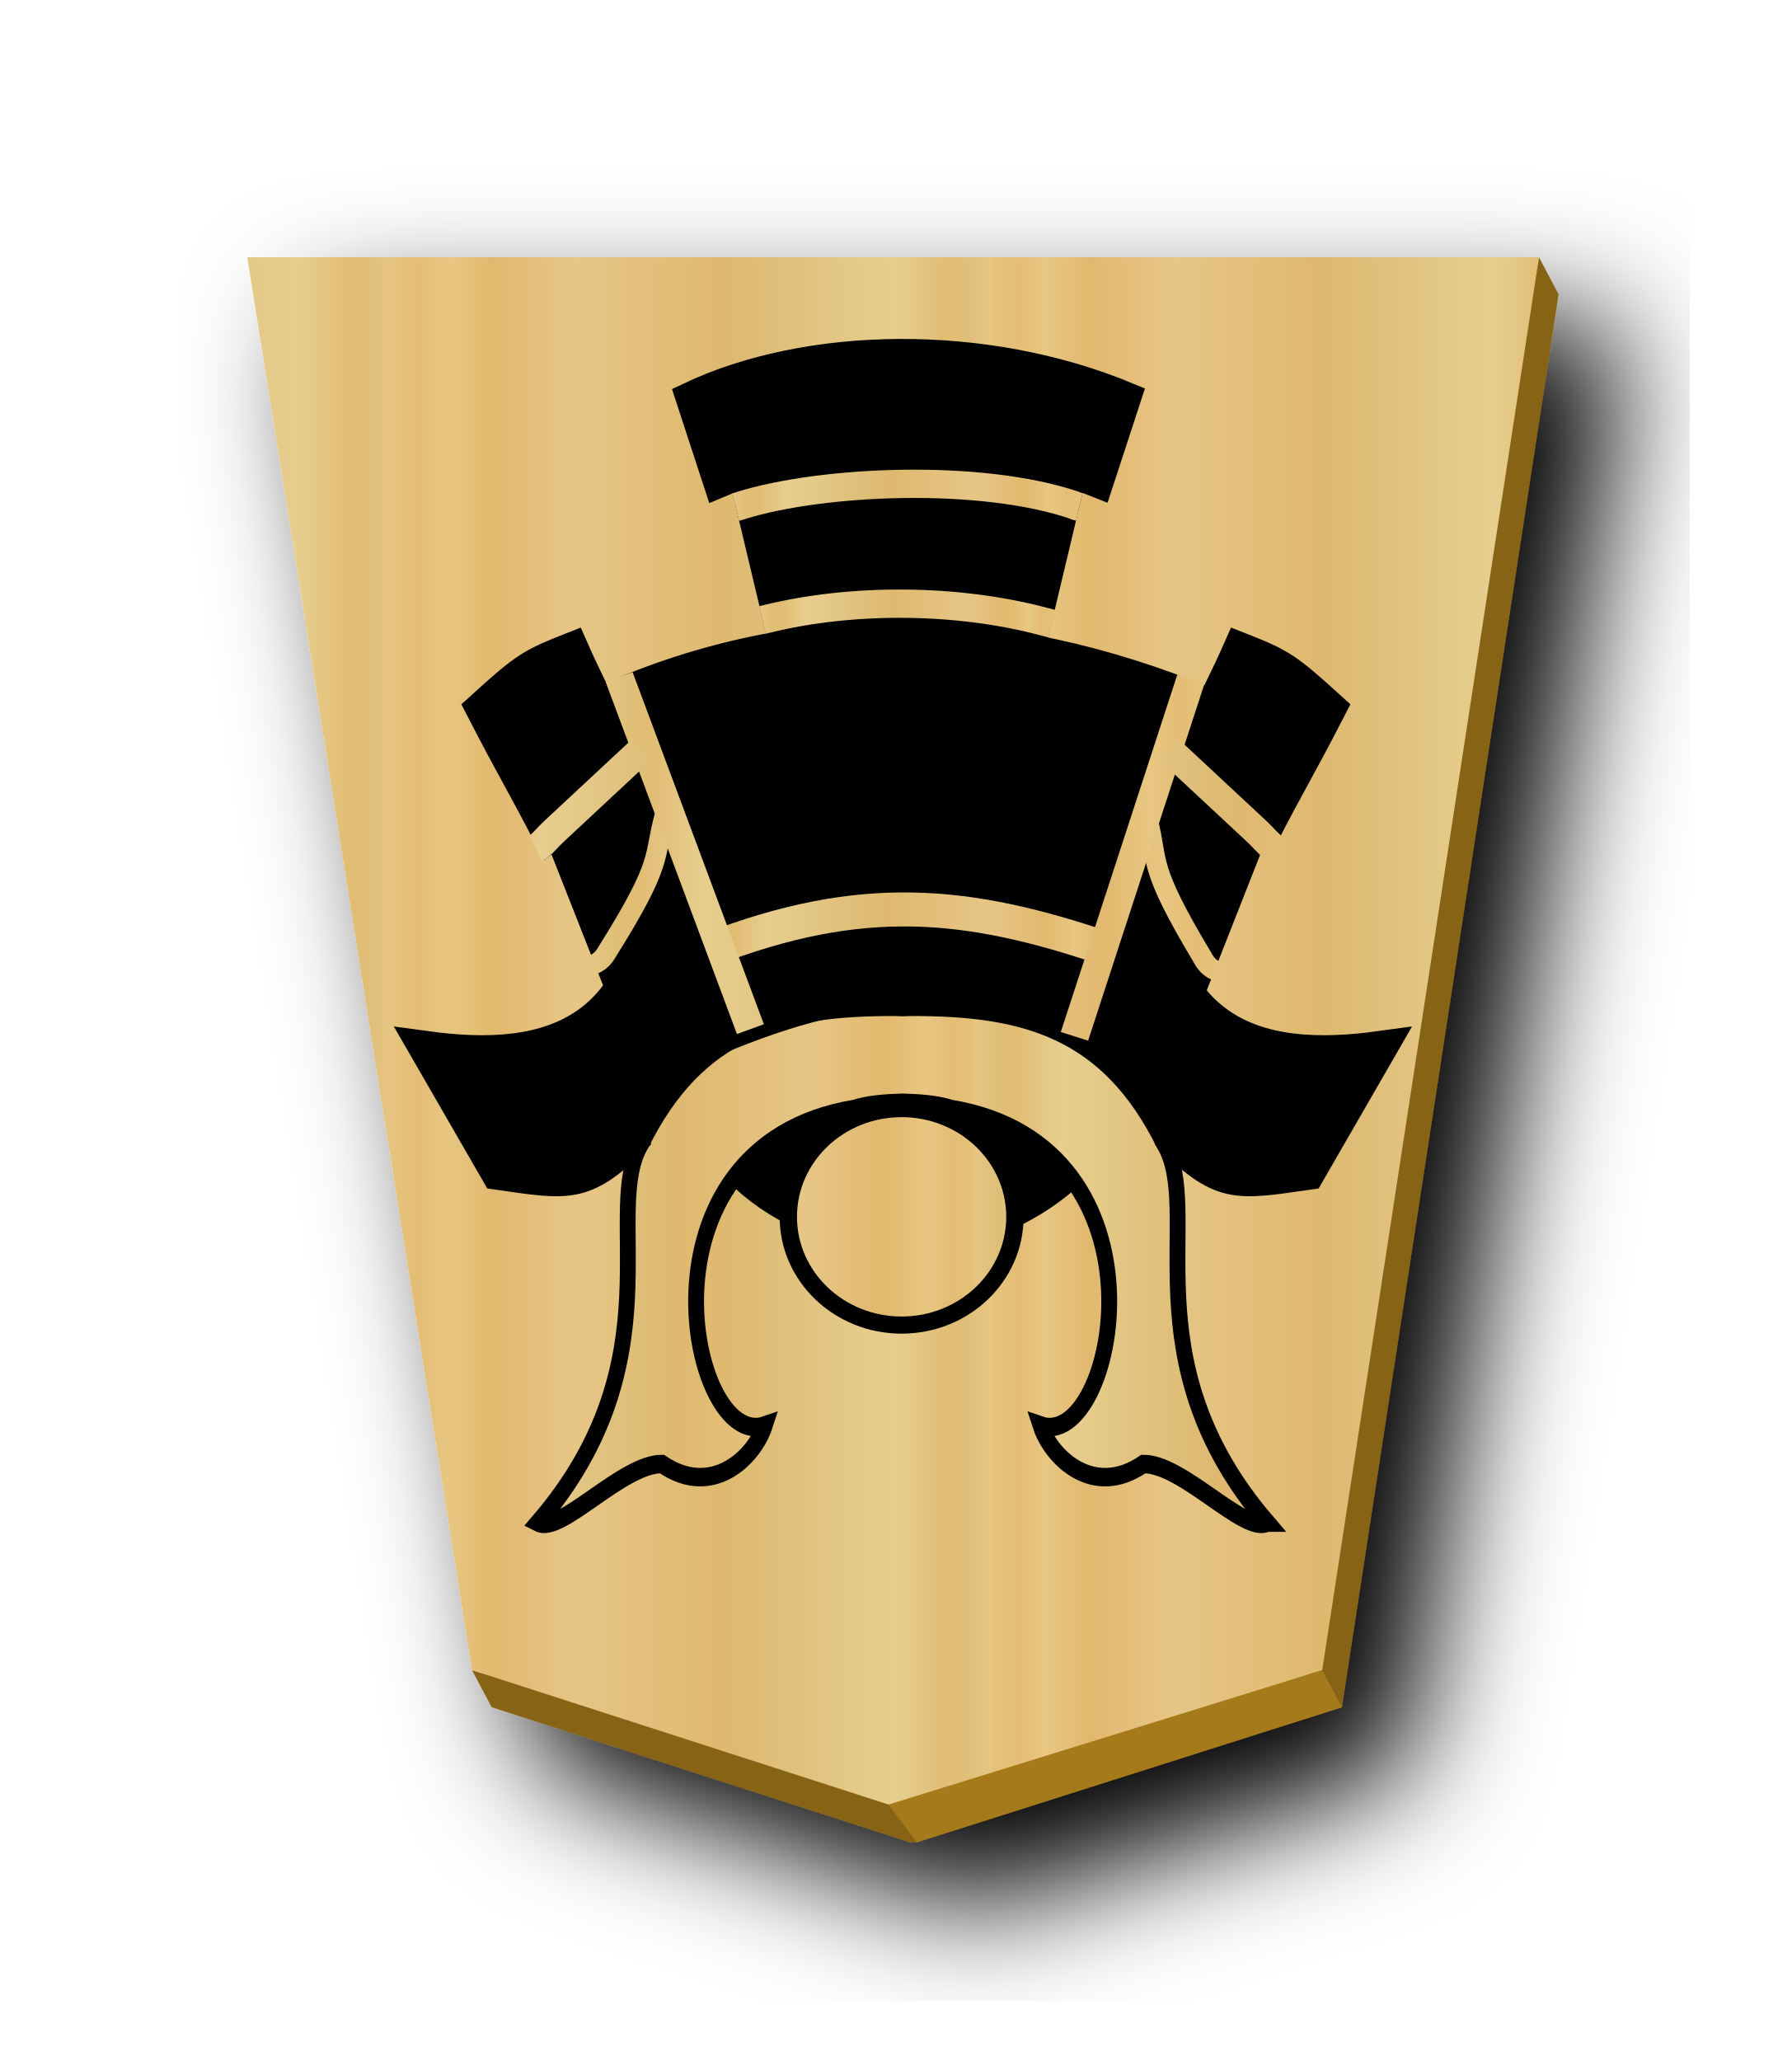
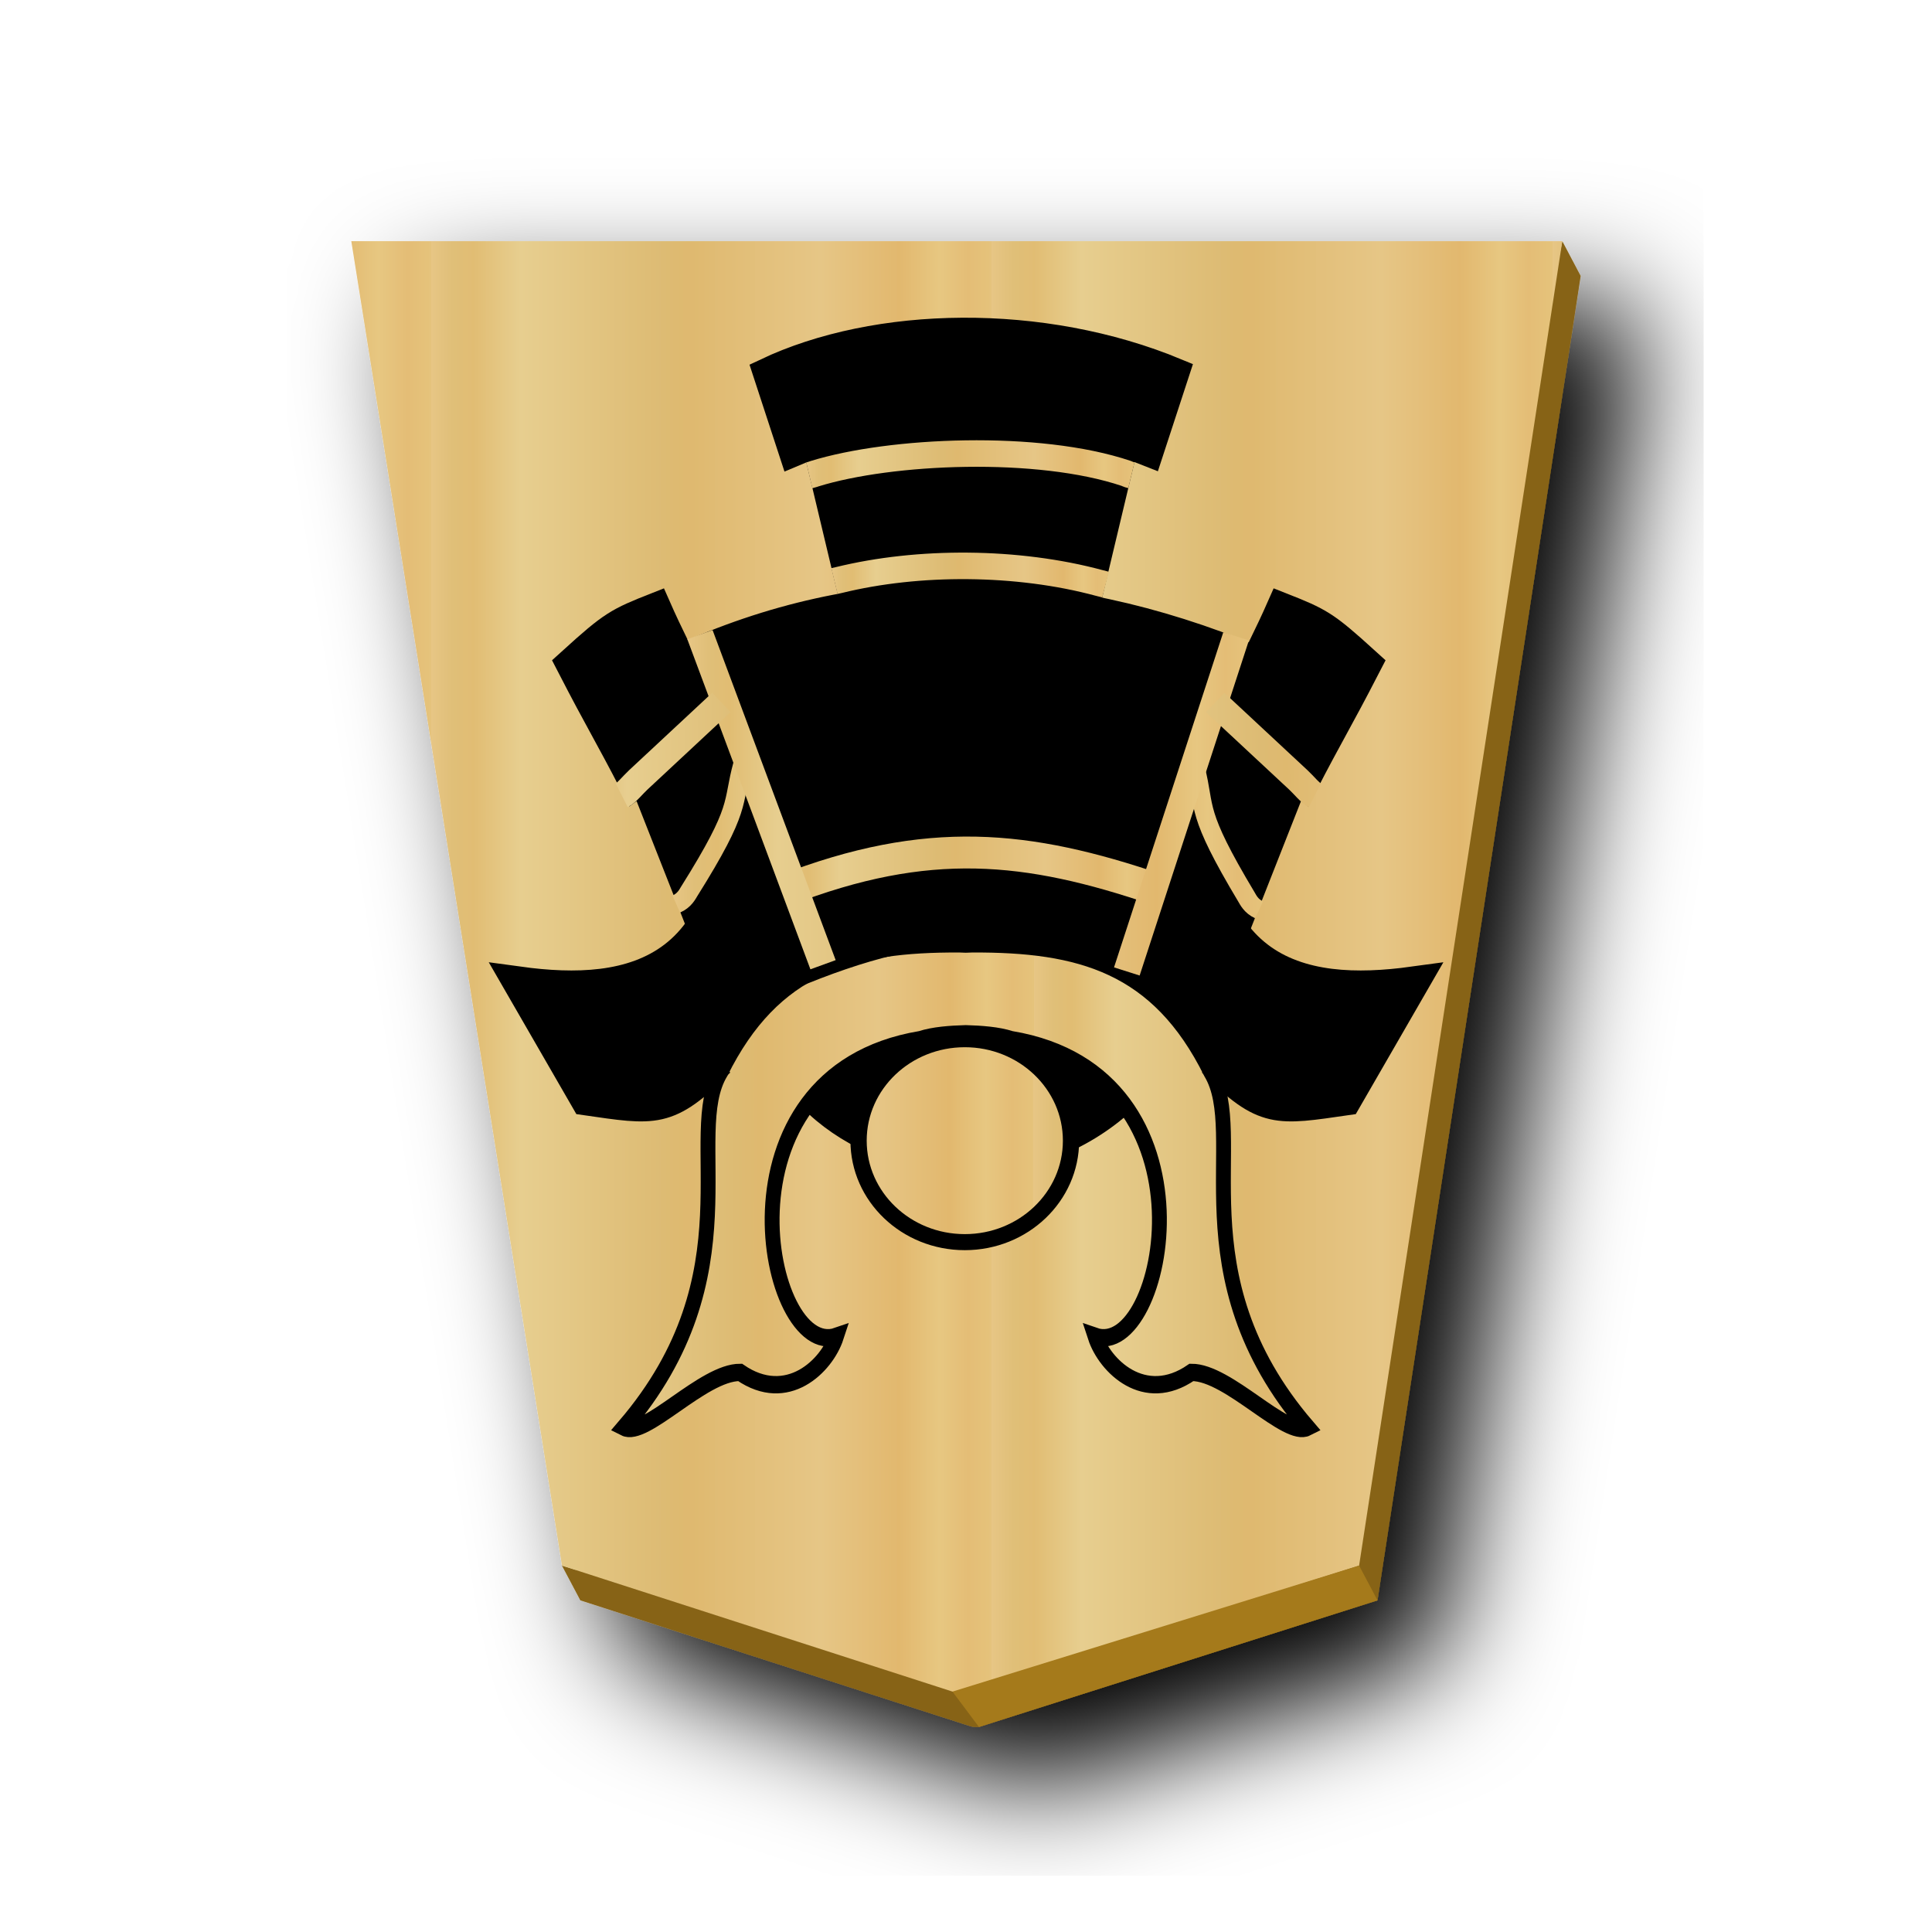
- <svg xmlns="http://www.w3.org/2000/svg" xmlns:xlink="http://www.w3.org/1999/xlink" width="52.157" height="60" version="1.1" id="svg1717">
-   <defs id="defs1721">
-     <filter style="color-interpolation-filters:sRGB" id="filter1552">
-       <feFlood flood-opacity="0.498" flood-color="rgb(0,0,0)" result="flood" id="feFlood1542" />
-       <feComposite in="flood" in2="SourceGraphic" operator="in" result="composite1" id="feComposite1544" />
-       <feGaussianBlur in="composite1" stdDeviation="2.5" result="blur" id="feGaussianBlur1546" />
-       <feOffset dx="4.57967e-15" dy="4.41314e-15" result="offset" id="feOffset1548" />
-       <feComposite in="SourceGraphic" in2="offset" operator="over" result="composite2" id="feComposite1550" />
+ <svg xmlns="http://www.w3.org/2000/svg" xmlns:xlink="http://www.w3.org/1999/xlink" viewBox="0 0 60 60">
+   <defs>
+     <linearGradient xlink:href="#1KI_svg__a" id="1KI_svg__e" x1="-37.193" x2="238.302" y1="216.519" y2="216.519" gradientUnits="userSpaceOnUse" spreadMethod="repeat" />
+     <linearGradient xlink:href="#1KI_svg__a" id="1KI_svg__f" x1="276.992" x2="291.233" y1="142.974" y2="142.974" gradientUnits="userSpaceOnUse" />
+     <linearGradient xlink:href="#1KI_svg__a" id="1KI_svg__g" x1="304.71" x2="326.65" y1="91.813" y2="91.813" gradientUnits="userSpaceOnUse" />
+     <linearGradient xlink:href="#1KI_svg__a" id="1KI_svg__h" x1="305.234" x2="326.101" y1="93.216" y2="93.216" gradientUnits="userSpaceOnUse" />
+     <linearGradient xlink:href="#1KI_svg__a" id="1KI_svg__i" x1="294.98" x2="313.791" y1="91.465" y2="91.465" gradientUnits="userSpaceOnUse" spreadMethod="repeat" />
+     <linearGradient xlink:href="#1KI_svg__a" id="1KI_svg__j" x1="223.004" x2="242.046" y1="79.253" y2="79.253" gradientUnits="userSpaceOnUse" spreadMethod="repeat" />
+     <linearGradient xlink:href="#1KI_svg__a" id="1KI_svg__k" x1="239.247" x2="249.558" y1="100.537" y2="100.537" gradientUnits="userSpaceOnUse" />
+     <linearGradient xlink:href="#1KI_svg__a" id="1KI_svg__l" x1="238.298" x2="250.496" y1="104.713" y2="104.713" gradientUnits="userSpaceOnUse" />
+     <linearGradient xlink:href="#1KI_svg__a" id="1KI_svg__b" x1="148.368" x2="129.504" y1="49.819" y2="49.819" gradientUnits="userSpaceOnUse" spreadMethod="repeat" />
+     <linearGradient id="1KI_svg__a">
+       <stop offset="0" stop-color="#e5c37b" />
+       <stop offset=".042" stop-color="#e4bd76" />
+       <stop offset=".093" stop-color="#e7c781" />
+       <stop offset=".165" stop-color="#e2b86e" />
+       <stop offset=".305" stop-color="#e6c686" />
+       <stop offset=".539" stop-color="#dfb96f" />
+       <stop offset=".586" stop-color="#ddbb73" />
+       <stop offset=".84" stop-color="#e7ce8f" />
+       <stop offset=".924" stop-color="#e1bd73" />
+       <stop offset=".962" stop-color="#e0bf78" />
+       <stop offset="1" stop-color="#e7c685" />
+     </linearGradient>
+     <linearGradient xlink:href="#1KI_svg__a" id="1KI_svg__d" x1="148.368" x2="129.504" y1="49.819" y2="49.819" gradientUnits="userSpaceOnUse" spreadMethod="repeat" />
+     <filter id="1KI_svg__c">
+       <feGaussianBlur in="SourceAlpha" result="blur" stdDeviation="2" />
+       <feOffset dx="2" dy="2" result="offsetBlur" />
+       <feBlend in="SourceGraphic" in2="offsetBlur" />
    </filter>
-     <filter style="color-interpolation-filters:sRGB" id="filter1540">
-       <feFlood flood-opacity="0.498" flood-color="rgb(0,0,0)" result="flood" id="feFlood1530" />
-       <feComposite in="flood" in2="SourceGraphic" operator="in" result="composite1" id="feComposite1532" />
-       <feGaussianBlur in="composite1" stdDeviation="2.5" result="blur" id="feGaussianBlur1534" />
-       <feOffset dx="4.57967e-15" dy="4.41314e-15" result="offset" id="feOffset1536" />
-       <feComposite in="SourceGraphic" in2="offset" operator="over" result="composite2" id="feComposite1538" />
-     </filter>
-     <filter id="drop-shadow-9">
-       <feGaussianBlur in="SourceAlpha" result="blur" stdDeviation="2" id="feGaussianBlur5056" />
-       <feOffset result="offsetBlur" dx="2" dy="2" id="feOffset5058" />
-       <feBlend in="SourceGraphic" in2="offsetBlur" mode="normal" id="feBlend5060" />
-     </filter>
-     <filter id="drop-shadow-2">
-       <feGaussianBlur in="SourceAlpha" result="blur" stdDeviation="2" id="feGaussianBlur6807" />
-       <feOffset result="offsetBlur" dx="2" dy="2" id="feOffset6809" />
-       <feBlend in="SourceGraphic" in2="offsetBlur" mode="normal" id="feBlend6811" />
-     </filter>
-     <filter id="drop-shadow-2-8">
-       <feGaussianBlur in="SourceAlpha" result="blur" stdDeviation="2" id="feGaussianBlur6807-2" />
-       <feOffset result="offsetBlur" dx="2" dy="2" id="feOffset6809-8" />
-       <feBlend in="SourceGraphic" in2="offsetBlur" mode="normal" id="feBlend6811-0" />
-     </filter>
-     <filter id="drop-shadow-6">
-       <feGaussianBlur in="SourceAlpha" result="blur" stdDeviation="2" id="feGaussianBlur5056-9" />
-       <feOffset result="offsetBlur" dx="2" dy="2" id="feOffset5058-0" />
-       <feBlend in="SourceGraphic" in2="offsetBlur" mode="normal" id="feBlend5060-9" />
-     </filter>
-     <filter id="drop-shadow-27">
-       <feGaussianBlur in="SourceAlpha" result="blur" stdDeviation="2" id="feGaussianBlur5056-5" />
-       <feOffset result="offsetBlur" dx="2" dy="2" id="feOffset5058-6" />
-       <feBlend in="SourceGraphic" in2="offsetBlur" mode="normal" id="feBlend5060-96" />
-     </filter>
-     <filter id="drop-shadow-2-88">
-       <feGaussianBlur in="SourceAlpha" result="blur" stdDeviation="2" id="feGaussianBlur6807-1" />
-       <feOffset result="offsetBlur" dx="2" dy="2" id="feOffset6809-5" />
-       <feBlend in="SourceGraphic" in2="offsetBlur" mode="normal" id="feBlend6811-7" />
-     </filter>
-     <filter id="drop-shadow-2-6">
-       <feGaussianBlur in="SourceAlpha" result="blur" stdDeviation="2" id="feGaussianBlur6807-4" />
-       <feOffset result="offsetBlur" dx="2" dy="2" id="feOffset6809-6" />
-       <feBlend in="SourceGraphic" in2="offsetBlur" mode="normal" id="feBlend6811-8" />
-     </filter>
-     <filter id="drop-shadow-62">
-       <feGaussianBlur in="SourceAlpha" result="blur" stdDeviation="2" id="feGaussianBlur5056-7" />
-       <feOffset result="offsetBlur" dx="2" dy="2" id="feOffset5058-9" />
-       <feBlend in="SourceGraphic" in2="offsetBlur" mode="normal" id="feBlend5060-1" />
-     </filter>
-     <filter id="drop-shadow-1">
-       <feGaussianBlur in="SourceAlpha" result="blur" stdDeviation="2" id="feGaussianBlur5056-0" />
-       <feOffset result="offsetBlur" dx="2" dy="2" id="feOffset5058-7" />
-       <feBlend in="SourceGraphic" in2="offsetBlur" mode="normal" id="feBlend5060-4" />
-     </filter>
-     <filter id="drop-shadow-2-67">
-       <feGaussianBlur in="SourceAlpha" result="blur" stdDeviation="2" id="feGaussianBlur6807-7" />
-       <feOffset result="offsetBlur" dx="2" dy="2" id="feOffset6809-4" />
-       <feBlend in="SourceGraphic" in2="offsetBlur" mode="normal" id="feBlend6811-74" />
-     </filter>
-     <filter id="drop-shadow-2-86">
-       <feGaussianBlur in="SourceAlpha" result="blur" stdDeviation="2" id="feGaussianBlur6807-6" />
-       <feOffset result="offsetBlur" dx="2" dy="2" id="feOffset6809-9" />
-       <feBlend in="SourceGraphic" in2="offsetBlur" mode="normal" id="feBlend6811-1" />
-     </filter>
-     <filter id="drop-shadow-22">
-       <feGaussianBlur in="SourceAlpha" result="blur" stdDeviation="2" id="feGaussianBlur5056-0-5" />
-       <feOffset result="offsetBlur" dx="2" dy="2" id="feOffset5058-0-0" />
-       <feBlend in="SourceGraphic" in2="offsetBlur" mode="normal" id="feBlend5060-0" />
-     </filter>
-     <filter id="drop-shadow-2-8-6">
-       <feGaussianBlur in="SourceAlpha" result="blur" stdDeviation="2" id="feGaussianBlur6807-40" />
-       <feOffset result="offsetBlur" dx="2" dy="2" id="feOffset6809-4-3" />
-       <feBlend in="SourceGraphic" in2="offsetBlur" mode="normal" id="feBlend6811-3" />
-     </filter>
-     <filter id="drop-shadow-5">
-       <feGaussianBlur in="SourceAlpha" result="blur" stdDeviation="2" id="feGaussianBlur5056-6" />
-       <feOffset result="offsetBlur" dx="2" dy="2" id="feOffset5058-2" />
-       <feBlend in="SourceGraphic" in2="offsetBlur" mode="normal" id="feBlend5060-8" />
-     </filter>
-     <filter id="drop-shadow-5-9">
-       <feGaussianBlur in="SourceAlpha" result="blur" stdDeviation="2" id="feGaussianBlur5056-6-0" />
-       <feOffset result="offsetBlur" dx="2" dy="2" id="feOffset5058-2-0" />
-       <feBlend in="SourceGraphic" in2="offsetBlur" mode="normal" id="feBlend5060-8-3" />
-     </filter>
-     <filter id="drop-shadow-2-84">
-       <feGaussianBlur in="SourceAlpha" result="blur" stdDeviation="2" id="feGaussianBlur6807-9" />
-       <feOffset result="offsetBlur" dx="2" dy="2" id="feOffset6809-5-9" />
-       <feBlend in="SourceGraphic" in2="offsetBlur" mode="normal" id="feBlend6811-1-9" />
-     </filter>
-     <filter id="drop-shadow-5-7">
-       <feGaussianBlur in="SourceAlpha" result="blur" stdDeviation="2" id="feGaussianBlur5056-6-4" />
-       <feOffset result="offsetBlur" dx="2" dy="2" id="feOffset5058-2-07" />
-       <feBlend in="SourceGraphic" in2="offsetBlur" mode="normal" id="feBlend5060-8-9" />
-     </filter>
-     <filter id="drop-shadow-5-0">
-       <feGaussianBlur in="SourceAlpha" result="blur" stdDeviation="2" id="feGaussianBlur5056-6-2" />
-       <feOffset result="offsetBlur" dx="2" dy="2" id="feOffset5058-2-2" />
-       <feBlend in="SourceGraphic" in2="offsetBlur" mode="normal" id="feBlend5060-8-4" />
-     </filter>
-     <filter id="drop-shadow-2-8-6-3">
-       <feGaussianBlur in="SourceAlpha" result="blur" stdDeviation="2" id="feGaussianBlur6807-40-7" />
-       <feOffset result="offsetBlur" dx="2" dy="2" id="feOffset6809-4-3-6" />
-       <feBlend in="SourceGraphic" in2="offsetBlur" mode="normal" id="feBlend6811-3-1" />
-     </filter>
-     <filter id="drop-shadow-2-8-6-8">
-       <feGaussianBlur in="SourceAlpha" result="blur" stdDeviation="2" id="feGaussianBlur6807-40-6" />
-       <feOffset result="offsetBlur" dx="2" dy="2" id="feOffset6809-4-3-1" />
-       <feBlend in="SourceGraphic" in2="offsetBlur" mode="normal" id="feBlend6811-3-8" />
-     </filter>
-     <filter id="drop-shadow-22-1">
-       <feGaussianBlur in="SourceAlpha" result="blur" stdDeviation="2" id="feGaussianBlur5056-0-5-5" />
-       <feOffset result="offsetBlur" dx="2" dy="2" id="feOffset5058-0-0-8" />
-       <feBlend in="SourceGraphic" in2="offsetBlur" mode="normal" id="feBlend5060-0-4" />
-     </filter>
-     <linearGradient xlink:href="#linearGradient11760" id="linearGradient59034" x1="-37.193" y1="216.519" x2="238.302" y2="216.519" gradientUnits="userSpaceOnUse" spreadMethod="repeat" />
-     <linearGradient xlink:href="#linearGradient11760" id="linearGradient59046" x1="276.992" y1="142.974" x2="291.233" y2="142.974" gradientUnits="userSpaceOnUse" />
-     <linearGradient xlink:href="#linearGradient11760" id="linearGradient59050" x1="304.71" y1="91.813" x2="326.65" y2="91.813" gradientUnits="userSpaceOnUse" />
-     <linearGradient xlink:href="#linearGradient11760" id="linearGradient59048" x1="305.234" y1="93.216" x2="326.101" y2="93.216" gradientUnits="userSpaceOnUse" />
-     <linearGradient xlink:href="#linearGradient11760" id="linearGradient59052" x1="294.98" y1="91.465" x2="313.791" y2="91.465" gradientUnits="userSpaceOnUse" spreadMethod="repeat" />
-     <linearGradient xlink:href="#linearGradient11760" id="linearGradient59032" x1="223.004" y1="79.253" x2="242.046" y2="79.253" gradientUnits="userSpaceOnUse" spreadMethod="repeat" />
-     <linearGradient xlink:href="#linearGradient11760" id="linearGradient59044" x1="239.247" y1="100.537" x2="249.558" y2="100.537" gradientUnits="userSpaceOnUse" />
-     <linearGradient xlink:href="#linearGradient11760" id="linearGradient59042" x1="238.298" y1="104.713" x2="250.496" y2="104.713" gradientUnits="userSpaceOnUse" />
-     <filter id="drop-shadow-22-2">
-       <feGaussianBlur in="SourceAlpha" result="blur" stdDeviation="2" id="feGaussianBlur5056-0-5-1" />
-       <feOffset result="offsetBlur" dx="2" dy="2" id="feOffset5058-0-0-3" />
-       <feBlend in="SourceGraphic" in2="offsetBlur" mode="normal" id="feBlend5060-0-1" />
-     </filter>
-     <linearGradient xlink:href="#linearGradient11760" id="linearGradient11689" x1="148.368" y1="49.819" x2="129.504" y2="49.819" gradientUnits="userSpaceOnUse" spreadMethod="repeat" />
-     <filter id="drop-shadow-2-84-1-4">
-       <feGaussianBlur in="SourceAlpha" result="blur" stdDeviation="2" id="feGaussianBlur6807-9-0-2" />
-       <feOffset result="offsetBlur" dx="2" dy="2" id="feOffset6809-5-3-5" />
-       <feBlend in="SourceGraphic" in2="offsetBlur" mode="normal" id="feBlend6811-1-0-4" />
-     </filter>
-     <linearGradient id="linearGradient11760">
-       <stop id="stop11738" offset="0" style="stop-color:#e5c37b;stop-opacity:1" />
-       <stop style="stop-color:#e4bd76;stop-opacity:1" offset="0.042" id="stop11740" />
-       <stop style="stop-color:#e7c781;stop-opacity:1" offset="0.093" id="stop11742" />
-       <stop style="stop-color:#e2b86e;stop-opacity:1" offset="0.165" id="stop11744" />
-       <stop id="stop11746" offset="0.305" style="stop-color:#e6c686;stop-opacity:1" />
-       <stop id="stop11748" offset="0.539" style="stop-color:#dfb96f;stop-opacity:1" />
-       <stop style="stop-color:#ddbb73;stop-opacity:1" offset="0.586" id="stop11750" />
-       <stop id="stop11752" offset="0.84" style="stop-color:#e7ce8f;stop-opacity:1" />
-       <stop style="stop-color:#e1bd73;stop-opacity:1" offset="0.924" id="stop11754" />
-       <stop style="stop-color:#e0bf78;stop-opacity:1" offset="0.962" id="stop11756" />
-       <stop id="stop11758" offset="1" style="stop-color:#e7c685;stop-opacity:1" />
-     </linearGradient>
  </defs>
-   <filter id="drop-shadow">
-     <feGaussianBlur in="SourceAlpha" result="blur" stdDeviation="2" id="feGaussianBlur1692" />
-     <feOffset result="offsetBlur" dx="2" dy="2" id="feOffset1694" />
-     <feBlend in="SourceGraphic" in2="offsetBlur" mode="normal" id="feBlend1696" />
-   </filter>
-   <g style="display:inline" id="g8300" transform="translate(-229.8976,-144.8817)">
-     <g id="g6832-4" transform="matrix(0.9230881,0,0,0.9230881,137.4419,124.8479)" style="display:inline;fill:url(#linearGradient11689);fill-opacity:1.0;filter:url(#drop-shadow-2-84)">
-       <g style="fill:url(#linearGradient11689);fill-opacity:1.0" id="g6830-3" transform="rotate(180,45.5785,23.8125)">
-         <path style="fill:#876419;fill-opacity:1;stroke-width:0.923" d="M 44.811 7.49 L 44.594 8.57 L 7.771 8.57 L 14.164 48.752 L 13.742 48.621 L 14.314 49.701 L 26.443 53.615 C 26.526 53.631 26.609 53.643 26.693 53.633 L 39.07 49.701 L 45.381 8.57 L 44.811 7.49 z " transform="matrix(-1.08332,0,0,-1.08332,-9.002188,25.92191)" id="path11691" />
-         <path id="path6814-84" d="m -37.299,-31.01 -13.409,4.26 -6.837,44.558 40.743,1.56e-4 -7.088,-44.558 -13.138,-4.239 c -0.09,-0.017 -0.18,-0.032 -0.271,-0.021 z" style="fill:url(#linearGradient11689);fill-opacity:1.0" />
-       </g>
+   <g fill="url(#1KI_svg__b)" filter="url(#1KI_svg__c)" transform="translate(-88.747 -20.034)scale(.92309)">
+     <path fill="#876419" d="m148.703 29.817-.234 1.17h-39.89l6.924 43.53-.457-.142.62 1.17 13.14 4.24c.09.018.18.03.27.02l13.409-4.26 6.836-44.558z" />
+     <path fill="url(#1KI_svg__d)" d="m128.456 78.635 13.41-4.26 6.836-44.558H107.96l7.088 44.558 13.138 4.239c.09.017.18.032.271.021z" />
+   </g>
+   <g transform="matrix(-.8358 0 0 -.8254 234.4 100.84)">
+     <g stroke="#000" stroke-width="1.2">
+       <path fill="url(#1KI_svg__e)" stroke-width="8.056" d="M89.878 104.459c71.228 71.229 31.757 135.82 52.51 165.378 28.87 49.947 71.082 59.605 129.342 59.37a66 66 0 0 0 3.413-.105q1.714.098 3.413.104c58.26.236 100.472-9.422 129.342-59.369 20.753-29.557-18.718-94.15 52.51-165.378-11.605-5.015-42.725 25.605-62.898 25.525-25.612-15.171-47.031 3.08-52.25 16.777 37.838-11.301 70.078 121.468-45.539 137.914-7.067 1.97-16.164 2.514-24.578 2.72-8.414-.206-17.511-.75-24.578-2.72-115.617-16.446-83.377-149.215-45.538-137.914-5.22-13.698-26.64-31.948-52.251-16.777-20.173.08-51.293-30.54-62.898-25.525z" transform="matrix(.06853 0 0 .08094 225.709 60.013)" />
+       <path stroke-width="16.112" d="M141.488 275.714c-28.03-24.447-35.67-22.506-73.48-17.843l-35.66 52.997c60.802-7.142 122.974 2.29 115.3 107.58 7.77-26.63 28.133-63.418 39.832-101.833m220.385-40.901c28.03-24.447 35.67-22.506 73.479-17.843l35.66 52.997c-60.801-7.142-122.974 2.29-115.3 107.58-7.77-26.63-28.132-63.418-39.83-101.833" transform="matrix(.06853 0 0 .08094 225.73 59.991)" />
+       <path stroke-width="16.112" d="m128.121 339.223-29.443 64.098c-3.406-2.033 6.609 9.49-6.592 1.008-14.055 23.338-19.002 29.833-33.969 54.715 21.968 17.086 24.659 18.31 46.106 25.56 13.293-25.846 25.739-42.373 44.639-83.918m270.022-61.463 29.443 64.098c3.407-2.033-6.608 9.49 6.593 1.008 14.054 23.338 19.002 29.833 33.968 54.715-21.968 17.086-24.658 18.31-46.106 25.56-13.292-25.846-25.738-42.373-44.638-83.918" transform="matrix(.06853 0 0 .08094 225.709 60.013)" />
+       <path d="M233.88 97.288c7.362 3.092 14.48 3.19 21.327 0l-4.023-11.781c-5.552 2.376-8.767 2.099-13.5.437z" />
+       <path fill="none" stroke="url(#1KI_svg__f)" d="M277.188 142.28c4.81 1.655 8.506 2.056 13.826-.031" transform="translate(-39.725 -53.576)" />
    </g>
-     <g id="g8011-6" transform="matrix(-1.193069,0,0,-1.17821,497.4994,228.0887)">
-       <g id="g7992-2">
-         <g style="display:inline" id="g4792-8-4" transform="matrix(0.7005504,0,0,0.7005504,30.93845,-14.96561)">
-           <g id="g4722-9-7" transform="translate(-71.19092,-1.25)">
-             <g style="stroke:#000000;stroke-width:1.2;stroke-miterlimit:4;stroke-dasharray:none" transform="translate(31.46625,-52.3259)" id="g4712-6-6">
-               <path style="fill:url(#linearGradient59034);fill-opacity:1.0;stroke:#000000;stroke-width:8.056;stroke-linecap:butt;stroke-linejoin:miter;stroke-miterlimit:4;stroke-dasharray:none;stroke-opacity:1" d="m 89.878,104.459 c 71.228,71.229 31.757,135.821 52.51,165.379 28.871,49.947 71.083,59.605 129.343,59.369 1.132,-0.005 2.27,-0.039 3.413,-0.104 1.143,0.064 2.28,0.099 3.413,0.104 58.26,0.236 100.472,-9.422 129.343,-59.369 20.752,-29.558 -18.718,-94.149 52.51,-165.379 -11.605,-5.015 -42.725,25.605 -62.898,25.525 -25.612,-15.171 -47.031,3.08 -52.251,16.777 37.839,-11.301 70.079,121.468 -45.538,137.914 -7.067,1.971 -16.164,2.514 -24.578,2.719 -8.414,-0.205 -17.511,-0.748 -24.578,-2.719 -115.617,-16.446 -83.377,-149.215 -45.538,-137.914 -5.22,-13.697 -26.639,-31.948 -52.251,-16.777 -20.172,0.08 -51.293,-30.539 -62.898,-25.525 z" id="path4702-1-1" transform="matrix(0.06852995,0,0,0.08094496,265.4334,113.5891)" />
-               <path transform="matrix(0.06852995,0,0,0.08094496,265.4555,113.567)" style="fill:#000000;stroke:#000000;stroke-width:16.112;stroke-linecap:butt;stroke-linejoin:miter;stroke-miterlimit:4;stroke-dasharray:none;stroke-opacity:1" d="M 141.488,275.714 C 113.457,251.267 105.818,253.208 68.009,257.871 l -35.66,52.996 c 60.801,-7.142 122.974,2.29 115.299,107.58 7.771,-26.631 28.133,-63.418 39.832,-101.833 m 220.385,-40.901 c 28.031,-24.447 35.67,-22.506 73.479,-17.843 l 35.66,52.996 c -60.801,-7.142 -122.974,2.29 -115.299,107.58 -7.771,-26.631 -28.133,-63.418 -39.832,-101.833" id="path4704-4-0" />
-               <path transform="matrix(0.06852995,0,0,0.08094496,265.4334,113.5891)" style="fill:#000000;stroke:#000000;stroke-width:16.112;stroke-linecap:butt;stroke-linejoin:miter;stroke-miterlimit:4;stroke-dasharray:none;stroke-opacity:1" d="m 128.121,339.223 -29.443,64.097 c -3.407,-2.033 6.609,9.491 -6.593,1.008 -14.054,23.338 -19.002,29.833 -33.969,54.715 21.968,17.086 24.658,18.309 46.106,25.56 13.293,-25.846 25.739,-42.374 44.638,-83.919 m 270.023,-61.462 29.443,64.097 c 3.407,-2.033 -6.609,9.491 6.593,1.008 14.054,23.338 19.002,29.833 33.969,54.715 -21.968,17.086 -24.658,18.309 -46.106,25.56 -13.293,-25.846 -25.739,-42.374 -44.638,-83.919" id="path4706-0-7" />
-               <path style="fill:#000000;stroke:#000000;stroke-width:1.2;stroke-linecap:butt;stroke-linejoin:miter;stroke-miterlimit:4;stroke-dasharray:none;stroke-opacity:1" d="m 273.604,150.864 c 7.363,3.092 14.48,3.19 21.328,0 l -4.023,-11.781 c -5.552,2.376 -8.767,2.099 -13.5,0.437 z" id="path4708-6-9" />
-               <path style="fill:none;stroke:url(#linearGradient59046);stroke-width:1.2;stroke-linecap:butt;stroke-linejoin:miter;stroke-miterlimit:4;stroke-dasharray:none;stroke-opacity:1" d="m 277.188,142.28 c 4.811,1.655 8.506,2.056 13.826,-0.031" id="path4710-8-8" />
-             </g>
-             <path id="path4716-2-2" d="m 304.855,89.188 c 0.302,0.137 0.414,0.389 0.466,0.478 1.928,3.26 1.51,3.297 1.895,4.829 m 19.296,-5.088 c -0.305,0.131 -0.422,0.381 -0.476,0.468 -1.994,3.221 -1.576,3.266 -1.992,4.789" style="fill:none;stroke:url(#linearGradient59050);stroke-width:0.7;stroke-linecap:butt;stroke-linejoin:miter;stroke-miterlimit:4;stroke-dasharray:none;stroke-opacity:1" />
-             <path id="path4720-4-6" d="m 305.71,99.48 4.06,-12.611 m 11.289,0.254 4.574,12.42" style="fill:none;stroke:url(#linearGradient59048);stroke-width:1;stroke-linecap:butt;stroke-linejoin:miter;stroke-miterlimit:4;stroke-dasharray:none;stroke-opacity:1" />
-             <path style="fill:none;stroke:url(#linearGradient59052);stroke-width:0.998;stroke-linecap:butt;stroke-linejoin:miter;stroke-miterlimit:4;stroke-dasharray:none;stroke-opacity:1" d="m 304.034,89.759 c 0.18,0.091 0.407,0.384 0.61,0.575 l 3.094,2.919 m 22.051,-3.494 c -0.18,0.091 -0.407,0.384 -0.61,0.575 l -3.094,2.919" id="path4800-6-4" transform="translate(-1.25,3.738435)" />
-           </g>
-           <path style="fill:#000000;stroke:#000000;stroke-width:1px;stroke-linecap:butt;stroke-linejoin:miter;stroke-opacity:1" d="m 239.024,80.489 c 3.438,-2.881 8.3,-2.42 11.037,0.135 -2.365,3.351 -9.495,2.306 -11.037,-0.135 z" id="path4728-2-2" />
-           <ellipse ry="3.818" rx="3.947" cy="79.253" cx="244.601" id="path4730-7-0" style="opacity:1;fill:url(#linearGradient59032);fill-opacity:1.0;stroke:#000000;stroke-width:0.604;stroke-linecap:butt;stroke-linejoin:miter;stroke-miterlimit:4;stroke-dasharray:none;stroke-opacity:1;paint-order:normal" />
-           <path id="path4767-7-3" d="m 240.019,99.645 -1.37,5.82 -0.911,-0.364 -0.997,3.086 c 4.989,2.097 11.131,1.981 15.249,0 l -0.997,-3.086 -0.854,0.364 -1.37,-5.82" style="fill:#000000;stroke:#000000;stroke-width:1px;stroke-linecap:butt;stroke-linejoin:miter;stroke-opacity:1" />
-           <path id="path4772-3-4" d="m 239.37,100.175 c 0.152,0.038 0.143,0.036 0.229,0.059 3.05,0.836 6.736,0.845 9.675,0.113 0.05,-0.012 0.015,-0.002 0.171,-0.038" style="fill:none;stroke:url(#linearGradient59044);stroke-width:0.998;stroke-linecap:butt;stroke-linejoin:miter;stroke-miterlimit:4;stroke-dasharray:none;stroke-opacity:1" />
-           <path style="fill:none;stroke:url(#linearGradient59042);stroke-width:0.998;stroke-linecap:butt;stroke-linejoin:miter;stroke-miterlimit:4;stroke-dasharray:none;stroke-opacity:1" d="m 238.411,104.291 c 0.155,0.036 0.123,0.044 0.186,0.066 3.279,1.12 8.768,0.875 11.584,-0.009 0.079,-0.025 0.051,-0.026 0.197,-0.061" id="path4774-6-4" />
-         </g>
-       </g>
-     </g>
-     <path style="fill:#a57a1b;stroke:none;stroke-width:1px;stroke-linecap:butt;stroke-linejoin:miter;stroke-opacity:1;fill-opacity:1" d="m 255.768,197.416 0.823,1.099 12.377,-3.932 -0.572,-1.08 z" id="path11700" />
+     <path fill="none" stroke="url(#1KI_svg__g)" stroke-width=".7" d="M304.855 89.188c.302.137.414.39.467.478 1.928 3.26 1.51 3.297 1.895 4.828m19.295-5.088c-.305.131-.422.381-.476.469-1.994 3.22-1.576 3.266-1.992 4.79" transform="translate(-71.19 -1.25)" />
+     <path fill="none" stroke="url(#1KI_svg__h)" d="m305.71 99.48 4.06-12.61m11.288.253 4.574 12.42" transform="translate(-71.19 -1.25)" />
+     <path fill="none" stroke="url(#1KI_svg__i)" stroke-width=".998" d="M304.034 89.76c.18.09.406.383.61.575l3.094 2.918m22.05-3.494c-.18.09-.406.384-.61.576l-3.093 2.918" transform="translate(-72.44 2.488)" />
+     <path stroke="#000" d="M239.024 80.489c3.438-2.881 8.3-2.42 11.037.134-2.365 3.351-9.494 2.307-11.037-.134z" />
+     <ellipse cx="244.601" cy="79.253" fill="url(#1KI_svg__j)" stroke="#000" stroke-width=".604" rx="3.947" ry="3.818" />
+     <path stroke="#000" d="m240.019 99.645-1.37 5.82-.911-.363-.997 3.086c4.988 2.097 11.13 1.98 15.249 0l-.997-3.086-.854.363-1.37-5.82" />
+     <path fill="none" stroke="url(#1KI_svg__k)" stroke-width=".998" d="M239.37 100.175c.152.039.143.036.229.06 3.05.835 6.735.845 9.675.113.05-.013.015-.002.171-.039" />
+     <path fill="none" stroke="url(#1KI_svg__l)" stroke-width=".998" d="M238.41 104.291c.156.037.124.045.187.066 3.28 1.12 8.768.875 11.584-.009.08-.024.052-.026.198-.06" />
  </g>
+   <path fill="#a57a1b" d="m29.58 52.534.822 1.099L42.78 49.7l-.572-1.08z" />
</svg>
